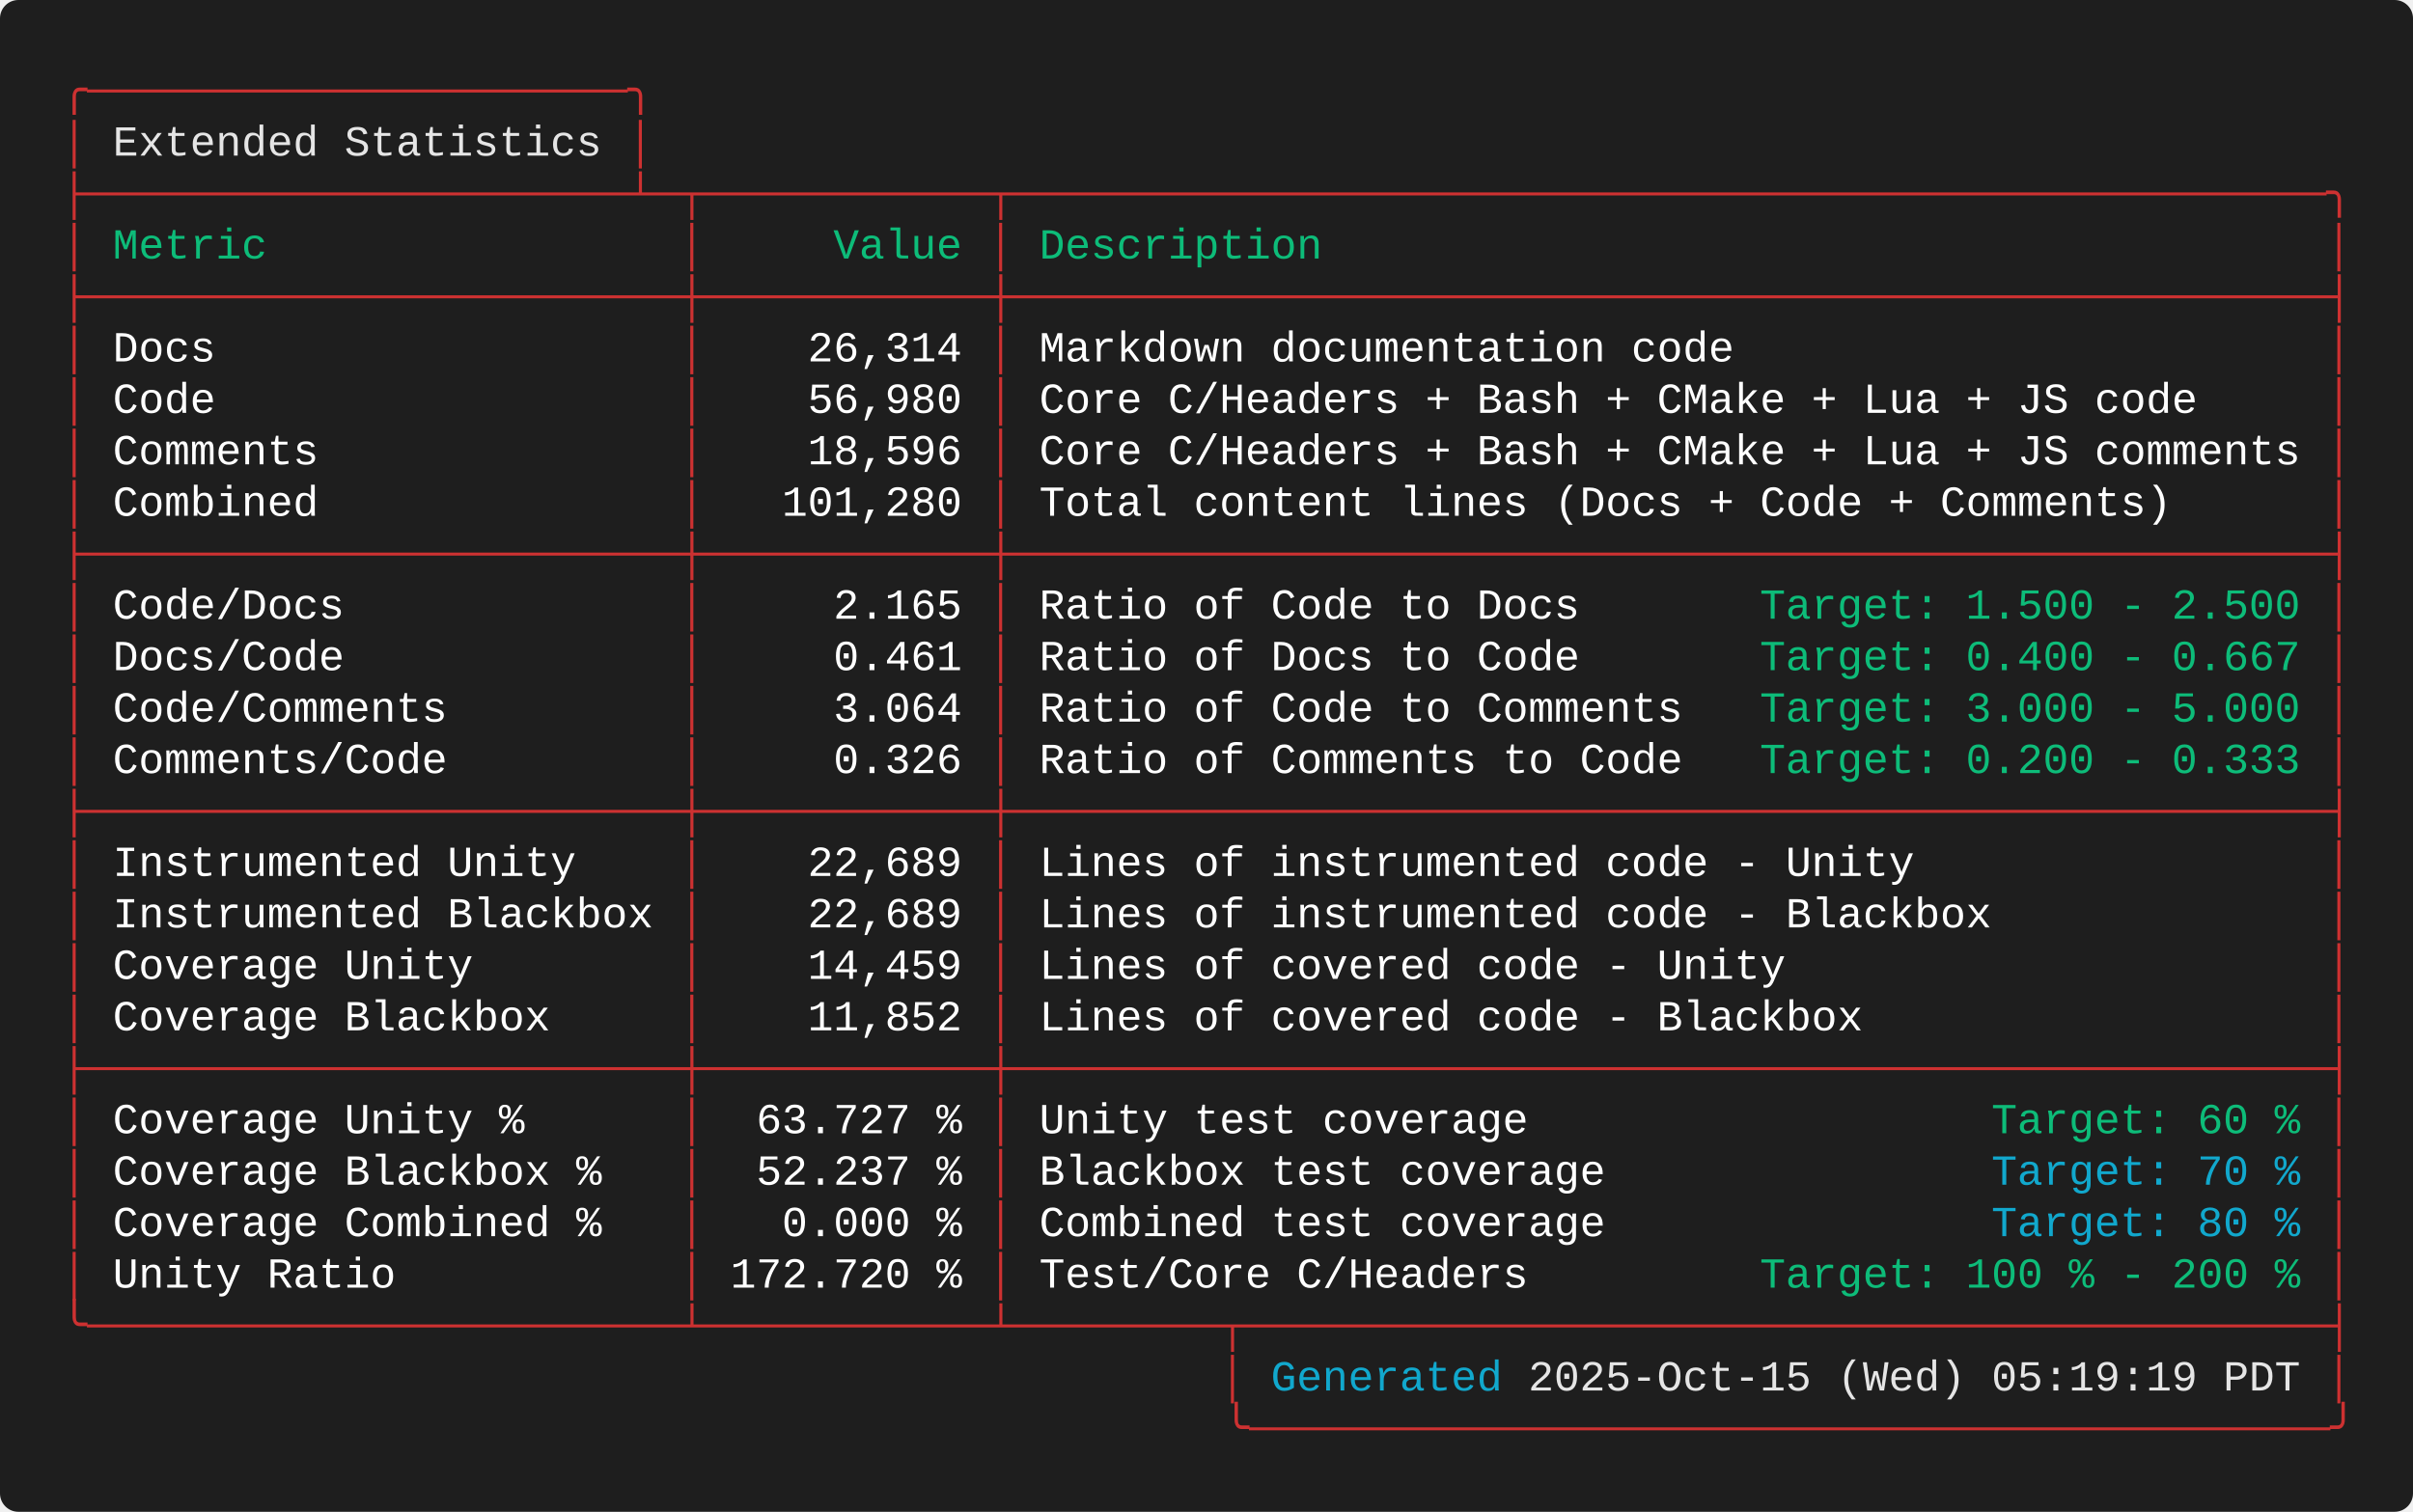
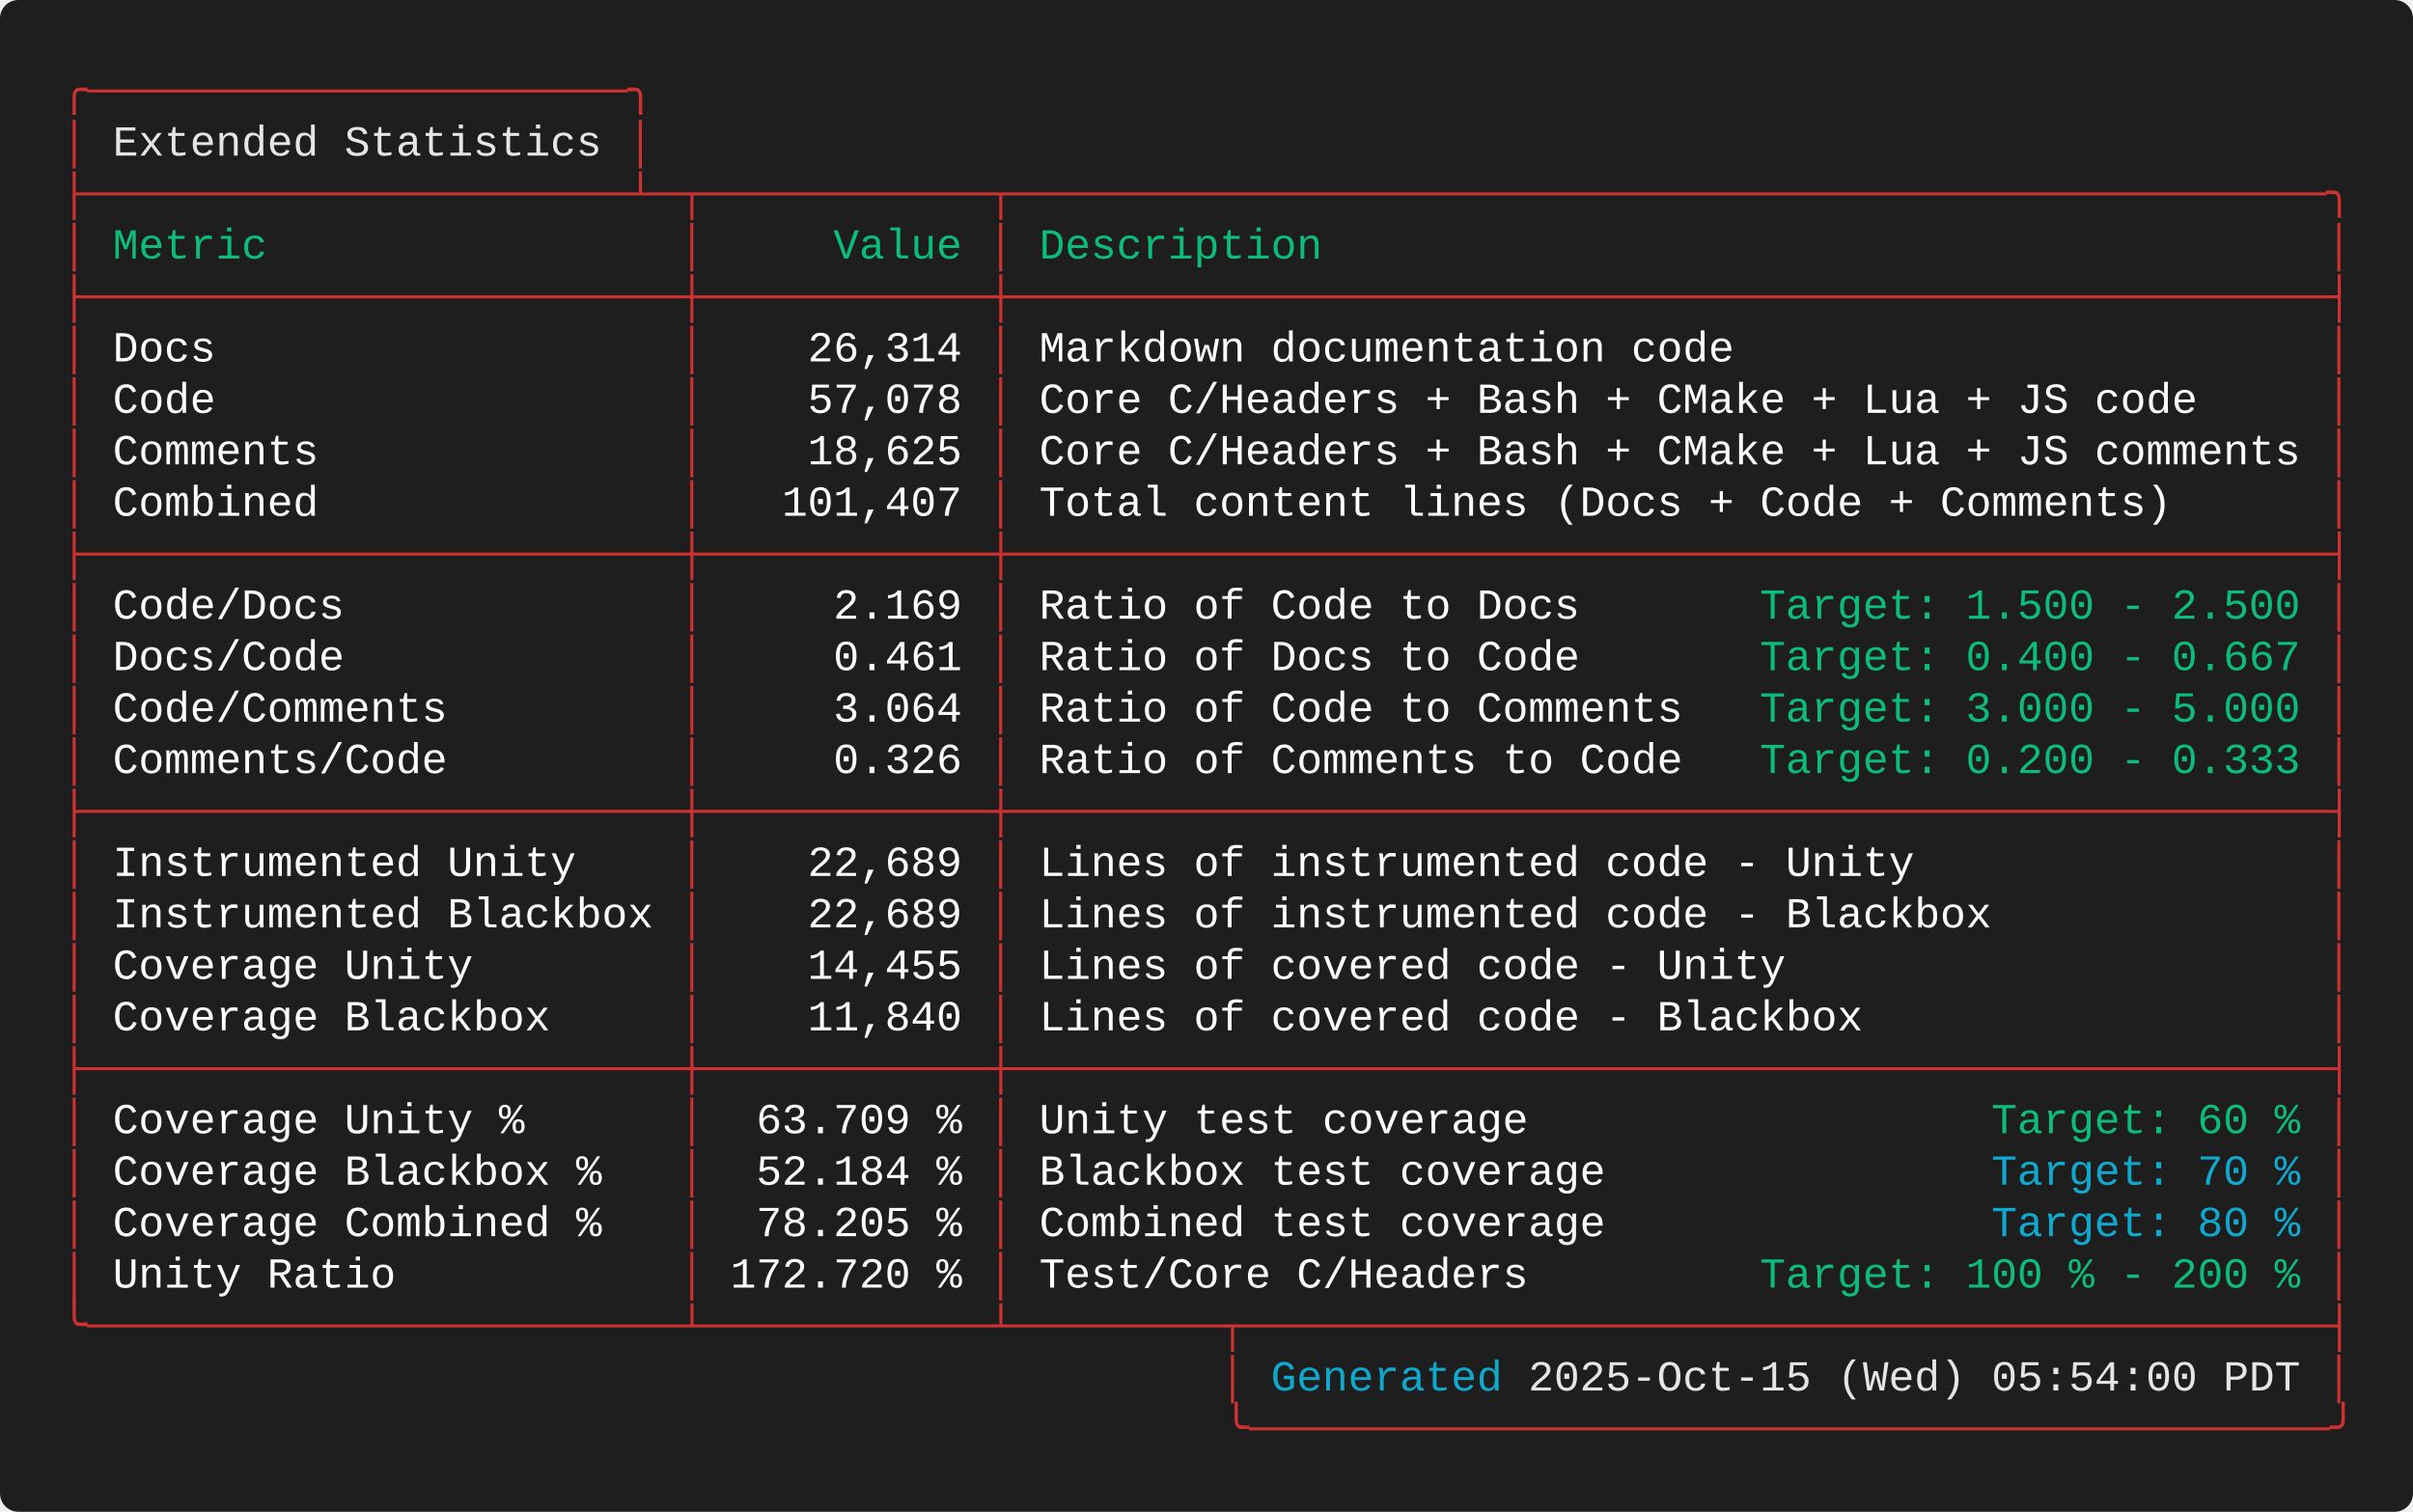
<svg xmlns="http://www.w3.org/2000/svg" width="787.60" height="493.60" viewBox="0 0 787.60 493.60">
  <defs>
    <style type="text/css">.terminal-text { font-family: 'Consolas', 'Consolas', 'Monaco', 'Courier New', monospace; }</style>
  </defs>
  <rect width="100%" height="100%" fill="#1e1e1e" rx="6" />
  <text x="20.00" y="34.00" font-size="14" class="terminal-text" xml:space="preserve" textLength="193.20" lengthAdjust="spacingAndGlyphs" fill="#cd3131">╭─────────────────────╮</text>
  <text x="20.00" y="50.80" font-size="14" class="terminal-text" xml:space="preserve" textLength="16.80" lengthAdjust="spacingAndGlyphs" fill="#cd3131">│ </text>
  <text x="36.80" y="50.80" font-size="14" class="terminal-text" xml:space="preserve" textLength="159.60" lengthAdjust="spacingAndGlyphs" fill="#e5e5e5">Extended Statistics</text>
  <text x="196.40" y="50.80" font-size="14" class="terminal-text" xml:space="preserve" textLength="8.40" lengthAdjust="spacingAndGlyphs" fill="#ffffff"> </text>
  <text x="204.80" y="50.80" font-size="14" class="terminal-text" xml:space="preserve" textLength="8.40" lengthAdjust="spacingAndGlyphs" fill="#cd3131">│</text>
  <text x="20.00" y="67.60" font-size="14" class="terminal-text" xml:space="preserve" textLength="747.60" lengthAdjust="spacingAndGlyphs" fill="#cd3131">├─────────────────────┴─┬───────────┬───────────────────────────────────────────────────╮</text>
  <text x="20.00" y="84.40" font-size="14" class="terminal-text" xml:space="preserve" textLength="8.40" lengthAdjust="spacingAndGlyphs" fill="#cd3131">│</text>
  <text x="28.40" y="84.40" font-size="14" class="terminal-text" xml:space="preserve" textLength="193.20" lengthAdjust="spacingAndGlyphs" fill="#0dbc79"> Metric                </text>
  <text x="221.60" y="84.40" font-size="14" class="terminal-text" xml:space="preserve" textLength="8.40" lengthAdjust="spacingAndGlyphs" fill="#cd3131">│</text>
  <text x="230.00" y="84.40" font-size="14" class="terminal-text" xml:space="preserve" textLength="92.40" lengthAdjust="spacingAndGlyphs" fill="#0dbc79">     Value </text>
  <text x="322.40" y="84.40" font-size="14" class="terminal-text" xml:space="preserve" textLength="8.40" lengthAdjust="spacingAndGlyphs" fill="#cd3131">│</text>
  <text x="330.80" y="84.40" font-size="14" class="terminal-text" xml:space="preserve" textLength="428.40" lengthAdjust="spacingAndGlyphs" fill="#0dbc79"> Description                                       </text>
  <text x="759.20" y="84.40" font-size="14" class="terminal-text" xml:space="preserve" textLength="8.40" lengthAdjust="spacingAndGlyphs" fill="#cd3131">│</text>
  <text x="20.00" y="101.20" font-size="14" class="terminal-text" xml:space="preserve" textLength="747.60" lengthAdjust="spacingAndGlyphs" fill="#cd3131">├───────────────────────┼───────────┼───────────────────────────────────────────────────┤</text>
  <text x="20.00" y="118.00" font-size="14" class="terminal-text" xml:space="preserve" textLength="8.40" lengthAdjust="spacingAndGlyphs" fill="#cd3131">│</text>
  <text x="28.40" y="118.00" font-size="14" class="terminal-text" xml:space="preserve" textLength="193.20" lengthAdjust="spacingAndGlyphs" fill="#ffffff"> Docs                  </text>
  <text x="221.60" y="118.00" font-size="14" class="terminal-text" xml:space="preserve" textLength="8.40" lengthAdjust="spacingAndGlyphs" fill="#cd3131">│</text>
  <text x="230.00" y="118.00" font-size="14" class="terminal-text" xml:space="preserve" textLength="92.40" lengthAdjust="spacingAndGlyphs" fill="#ffffff">    26,314 </text>
  <text x="322.40" y="118.00" font-size="14" class="terminal-text" xml:space="preserve" textLength="8.40" lengthAdjust="spacingAndGlyphs" fill="#cd3131">│</text>
  <text x="330.80" y="118.00" font-size="14" class="terminal-text" xml:space="preserve" textLength="428.40" lengthAdjust="spacingAndGlyphs" fill="#ffffff"> Markdown documentation code                       </text>
  <text x="759.20" y="118.00" font-size="14" class="terminal-text" xml:space="preserve" textLength="8.40" lengthAdjust="spacingAndGlyphs" fill="#cd3131">│</text>
  <text x="20.00" y="134.80" font-size="14" class="terminal-text" xml:space="preserve" textLength="8.40" lengthAdjust="spacingAndGlyphs" fill="#cd3131">│</text>
  <text x="28.40" y="134.80" font-size="14" class="terminal-text" xml:space="preserve" textLength="193.20" lengthAdjust="spacingAndGlyphs" fill="#ffffff"> Code                  </text>
  <text x="221.60" y="134.80" font-size="14" class="terminal-text" xml:space="preserve" textLength="8.40" lengthAdjust="spacingAndGlyphs" fill="#cd3131">│</text>
-   <text x="230.00" y="134.80" font-size="14" class="terminal-text" xml:space="preserve" textLength="92.40" lengthAdjust="spacingAndGlyphs" fill="#ffffff">    56,980 </text>
+   <text x="230.00" y="134.80" font-size="14" class="terminal-text" xml:space="preserve" textLength="92.40" lengthAdjust="spacingAndGlyphs" fill="#ffffff">    57,078 </text>
  <text x="322.40" y="134.80" font-size="14" class="terminal-text" xml:space="preserve" textLength="8.40" lengthAdjust="spacingAndGlyphs" fill="#cd3131">│</text>
  <text x="330.80" y="134.80" font-size="14" class="terminal-text" xml:space="preserve" textLength="428.40" lengthAdjust="spacingAndGlyphs" fill="#ffffff"> Core C/Headers + Bash + CMake + Lua + JS code     </text>
  <text x="759.20" y="134.80" font-size="14" class="terminal-text" xml:space="preserve" textLength="8.40" lengthAdjust="spacingAndGlyphs" fill="#cd3131">│</text>
  <text x="20.00" y="151.60" font-size="14" class="terminal-text" xml:space="preserve" textLength="8.40" lengthAdjust="spacingAndGlyphs" fill="#cd3131">│</text>
  <text x="28.40" y="151.60" font-size="14" class="terminal-text" xml:space="preserve" textLength="193.20" lengthAdjust="spacingAndGlyphs" fill="#ffffff"> Comments              </text>
  <text x="221.60" y="151.60" font-size="14" class="terminal-text" xml:space="preserve" textLength="8.40" lengthAdjust="spacingAndGlyphs" fill="#cd3131">│</text>
-   <text x="230.00" y="151.60" font-size="14" class="terminal-text" xml:space="preserve" textLength="92.40" lengthAdjust="spacingAndGlyphs" fill="#ffffff">    18,596 </text>
+   <text x="230.00" y="151.60" font-size="14" class="terminal-text" xml:space="preserve" textLength="92.40" lengthAdjust="spacingAndGlyphs" fill="#ffffff">    18,625 </text>
  <text x="322.40" y="151.60" font-size="14" class="terminal-text" xml:space="preserve" textLength="8.40" lengthAdjust="spacingAndGlyphs" fill="#cd3131">│</text>
  <text x="330.80" y="151.60" font-size="14" class="terminal-text" xml:space="preserve" textLength="428.40" lengthAdjust="spacingAndGlyphs" fill="#ffffff"> Core C/Headers + Bash + CMake + Lua + JS comments </text>
  <text x="759.20" y="151.60" font-size="14" class="terminal-text" xml:space="preserve" textLength="8.40" lengthAdjust="spacingAndGlyphs" fill="#cd3131">│</text>
  <text x="20.00" y="168.40" font-size="14" class="terminal-text" xml:space="preserve" textLength="8.40" lengthAdjust="spacingAndGlyphs" fill="#cd3131">│</text>
  <text x="28.40" y="168.40" font-size="14" class="terminal-text" xml:space="preserve" textLength="193.20" lengthAdjust="spacingAndGlyphs" fill="#ffffff"> Combined              </text>
  <text x="221.60" y="168.40" font-size="14" class="terminal-text" xml:space="preserve" textLength="8.40" lengthAdjust="spacingAndGlyphs" fill="#cd3131">│</text>
-   <text x="230.00" y="168.40" font-size="14" class="terminal-text" xml:space="preserve" textLength="92.40" lengthAdjust="spacingAndGlyphs" fill="#ffffff">   101,280 </text>
+   <text x="230.00" y="168.40" font-size="14" class="terminal-text" xml:space="preserve" textLength="92.40" lengthAdjust="spacingAndGlyphs" fill="#ffffff">   101,407 </text>
  <text x="322.40" y="168.40" font-size="14" class="terminal-text" xml:space="preserve" textLength="8.40" lengthAdjust="spacingAndGlyphs" fill="#cd3131">│</text>
  <text x="330.80" y="168.40" font-size="14" class="terminal-text" xml:space="preserve" textLength="428.40" lengthAdjust="spacingAndGlyphs" fill="#ffffff"> Total content lines (Docs + Code + Comments)      </text>
  <text x="759.20" y="168.40" font-size="14" class="terminal-text" xml:space="preserve" textLength="8.40" lengthAdjust="spacingAndGlyphs" fill="#cd3131">│</text>
  <text x="20.00" y="185.20" font-size="14" class="terminal-text" xml:space="preserve" textLength="747.60" lengthAdjust="spacingAndGlyphs" fill="#cd3131">├───────────────────────┼───────────┼───────────────────────────────────────────────────┤</text>
  <text x="20.00" y="202.00" font-size="14" class="terminal-text" xml:space="preserve" textLength="8.40" lengthAdjust="spacingAndGlyphs" fill="#cd3131">│</text>
  <text x="28.40" y="202.00" font-size="14" class="terminal-text" xml:space="preserve" textLength="193.20" lengthAdjust="spacingAndGlyphs" fill="#ffffff"> Code/Docs             </text>
  <text x="221.60" y="202.00" font-size="14" class="terminal-text" xml:space="preserve" textLength="8.40" lengthAdjust="spacingAndGlyphs" fill="#cd3131">│</text>
-   <text x="230.00" y="202.00" font-size="14" class="terminal-text" xml:space="preserve" textLength="92.40" lengthAdjust="spacingAndGlyphs" fill="#ffffff">     2.165 </text>
+   <text x="230.00" y="202.00" font-size="14" class="terminal-text" xml:space="preserve" textLength="92.40" lengthAdjust="spacingAndGlyphs" fill="#ffffff">     2.169 </text>
  <text x="322.40" y="202.00" font-size="14" class="terminal-text" xml:space="preserve" textLength="8.40" lengthAdjust="spacingAndGlyphs" fill="#cd3131">│</text>
  <text x="330.80" y="202.00" font-size="14" class="terminal-text" xml:space="preserve" textLength="243.60" lengthAdjust="spacingAndGlyphs" fill="#ffffff"> Ratio of Code to Docs       </text>
  <text x="574.40" y="202.00" font-size="14" class="terminal-text" xml:space="preserve" textLength="176.40" lengthAdjust="spacingAndGlyphs" fill="#0dbc79">Target: 1.500 - 2.500</text>
  <text x="750.80" y="202.00" font-size="14" class="terminal-text" xml:space="preserve" textLength="8.40" lengthAdjust="spacingAndGlyphs" fill="#ffffff"> </text>
  <text x="759.20" y="202.00" font-size="14" class="terminal-text" xml:space="preserve" textLength="8.40" lengthAdjust="spacingAndGlyphs" fill="#cd3131">│</text>
  <text x="20.00" y="218.80" font-size="14" class="terminal-text" xml:space="preserve" textLength="8.40" lengthAdjust="spacingAndGlyphs" fill="#cd3131">│</text>
  <text x="28.40" y="218.80" font-size="14" class="terminal-text" xml:space="preserve" textLength="193.20" lengthAdjust="spacingAndGlyphs" fill="#ffffff"> Docs/Code             </text>
  <text x="221.60" y="218.80" font-size="14" class="terminal-text" xml:space="preserve" textLength="8.40" lengthAdjust="spacingAndGlyphs" fill="#cd3131">│</text>
  <text x="230.00" y="218.80" font-size="14" class="terminal-text" xml:space="preserve" textLength="92.40" lengthAdjust="spacingAndGlyphs" fill="#ffffff">     0.461 </text>
  <text x="322.40" y="218.80" font-size="14" class="terminal-text" xml:space="preserve" textLength="8.40" lengthAdjust="spacingAndGlyphs" fill="#cd3131">│</text>
  <text x="330.80" y="218.80" font-size="14" class="terminal-text" xml:space="preserve" textLength="243.60" lengthAdjust="spacingAndGlyphs" fill="#ffffff"> Ratio of Docs to Code       </text>
  <text x="574.40" y="218.80" font-size="14" class="terminal-text" xml:space="preserve" textLength="184.80" lengthAdjust="spacingAndGlyphs" fill="#0dbc79">Target: 0.400 - 0.667 </text>
  <text x="759.20" y="218.80" font-size="14" class="terminal-text" xml:space="preserve" textLength="8.40" lengthAdjust="spacingAndGlyphs" fill="#cd3131">│</text>
  <text x="20.00" y="235.60" font-size="14" class="terminal-text" xml:space="preserve" textLength="8.40" lengthAdjust="spacingAndGlyphs" fill="#cd3131">│</text>
  <text x="28.40" y="235.60" font-size="14" class="terminal-text" xml:space="preserve" textLength="193.20" lengthAdjust="spacingAndGlyphs" fill="#ffffff"> Code/Comments         </text>
  <text x="221.60" y="235.60" font-size="14" class="terminal-text" xml:space="preserve" textLength="8.40" lengthAdjust="spacingAndGlyphs" fill="#cd3131">│</text>
  <text x="230.00" y="235.60" font-size="14" class="terminal-text" xml:space="preserve" textLength="92.40" lengthAdjust="spacingAndGlyphs" fill="#ffffff">     3.064 </text>
  <text x="322.40" y="235.60" font-size="14" class="terminal-text" xml:space="preserve" textLength="8.40" lengthAdjust="spacingAndGlyphs" fill="#cd3131">│</text>
  <text x="330.80" y="235.60" font-size="14" class="terminal-text" xml:space="preserve" textLength="243.60" lengthAdjust="spacingAndGlyphs" fill="#ffffff"> Ratio of Code to Comments   </text>
  <text x="574.40" y="235.60" font-size="14" class="terminal-text" xml:space="preserve" textLength="176.40" lengthAdjust="spacingAndGlyphs" fill="#0dbc79">Target: 3.000 - 5.000</text>
  <text x="750.80" y="235.60" font-size="14" class="terminal-text" xml:space="preserve" textLength="8.40" lengthAdjust="spacingAndGlyphs" fill="#ffffff"> </text>
  <text x="759.20" y="235.60" font-size="14" class="terminal-text" xml:space="preserve" textLength="8.40" lengthAdjust="spacingAndGlyphs" fill="#cd3131">│</text>
  <text x="20.00" y="252.40" font-size="14" class="terminal-text" xml:space="preserve" textLength="8.40" lengthAdjust="spacingAndGlyphs" fill="#cd3131">│</text>
  <text x="28.40" y="252.40" font-size="14" class="terminal-text" xml:space="preserve" textLength="193.20" lengthAdjust="spacingAndGlyphs" fill="#ffffff"> Comments/Code         </text>
  <text x="221.60" y="252.40" font-size="14" class="terminal-text" xml:space="preserve" textLength="8.40" lengthAdjust="spacingAndGlyphs" fill="#cd3131">│</text>
  <text x="230.00" y="252.40" font-size="14" class="terminal-text" xml:space="preserve" textLength="92.40" lengthAdjust="spacingAndGlyphs" fill="#ffffff">     0.326 </text>
  <text x="322.40" y="252.40" font-size="14" class="terminal-text" xml:space="preserve" textLength="8.40" lengthAdjust="spacingAndGlyphs" fill="#cd3131">│</text>
  <text x="330.80" y="252.40" font-size="14" class="terminal-text" xml:space="preserve" textLength="243.60" lengthAdjust="spacingAndGlyphs" fill="#ffffff"> Ratio of Comments to Code   </text>
  <text x="574.40" y="252.40" font-size="14" class="terminal-text" xml:space="preserve" textLength="176.40" lengthAdjust="spacingAndGlyphs" fill="#0dbc79">Target: 0.200 - 0.333</text>
  <text x="750.80" y="252.40" font-size="14" class="terminal-text" xml:space="preserve" textLength="8.40" lengthAdjust="spacingAndGlyphs" fill="#ffffff"> </text>
  <text x="759.20" y="252.40" font-size="14" class="terminal-text" xml:space="preserve" textLength="8.40" lengthAdjust="spacingAndGlyphs" fill="#cd3131">│</text>
  <text x="20.00" y="269.20" font-size="14" class="terminal-text" xml:space="preserve" textLength="747.60" lengthAdjust="spacingAndGlyphs" fill="#cd3131">├───────────────────────┼───────────┼───────────────────────────────────────────────────┤</text>
  <text x="20.00" y="286.00" font-size="14" class="terminal-text" xml:space="preserve" textLength="8.40" lengthAdjust="spacingAndGlyphs" fill="#cd3131">│</text>
  <text x="28.40" y="286.00" font-size="14" class="terminal-text" xml:space="preserve" textLength="193.20" lengthAdjust="spacingAndGlyphs" fill="#ffffff"> Instrumented Unity    </text>
  <text x="221.60" y="286.00" font-size="14" class="terminal-text" xml:space="preserve" textLength="8.40" lengthAdjust="spacingAndGlyphs" fill="#cd3131">│</text>
  <text x="230.00" y="286.00" font-size="14" class="terminal-text" xml:space="preserve" textLength="92.40" lengthAdjust="spacingAndGlyphs" fill="#ffffff">    22,689 </text>
  <text x="322.40" y="286.00" font-size="14" class="terminal-text" xml:space="preserve" textLength="8.40" lengthAdjust="spacingAndGlyphs" fill="#cd3131">│</text>
  <text x="330.80" y="286.00" font-size="14" class="terminal-text" xml:space="preserve" textLength="428.40" lengthAdjust="spacingAndGlyphs" fill="#ffffff"> Lines of instrumented code - Unity                </text>
  <text x="759.20" y="286.00" font-size="14" class="terminal-text" xml:space="preserve" textLength="8.40" lengthAdjust="spacingAndGlyphs" fill="#cd3131">│</text>
  <text x="20.00" y="302.80" font-size="14" class="terminal-text" xml:space="preserve" textLength="8.40" lengthAdjust="spacingAndGlyphs" fill="#cd3131">│</text>
  <text x="28.40" y="302.80" font-size="14" class="terminal-text" xml:space="preserve" textLength="193.20" lengthAdjust="spacingAndGlyphs" fill="#ffffff"> Instrumented Blackbox </text>
  <text x="221.60" y="302.80" font-size="14" class="terminal-text" xml:space="preserve" textLength="8.40" lengthAdjust="spacingAndGlyphs" fill="#cd3131">│</text>
  <text x="230.00" y="302.80" font-size="14" class="terminal-text" xml:space="preserve" textLength="92.40" lengthAdjust="spacingAndGlyphs" fill="#ffffff">    22,689 </text>
  <text x="322.40" y="302.80" font-size="14" class="terminal-text" xml:space="preserve" textLength="8.40" lengthAdjust="spacingAndGlyphs" fill="#cd3131">│</text>
  <text x="330.80" y="302.80" font-size="14" class="terminal-text" xml:space="preserve" textLength="428.40" lengthAdjust="spacingAndGlyphs" fill="#ffffff"> Lines of instrumented code - Blackbox             </text>
  <text x="759.20" y="302.80" font-size="14" class="terminal-text" xml:space="preserve" textLength="8.40" lengthAdjust="spacingAndGlyphs" fill="#cd3131">│</text>
  <text x="20.00" y="319.60" font-size="14" class="terminal-text" xml:space="preserve" textLength="8.40" lengthAdjust="spacingAndGlyphs" fill="#cd3131">│</text>
  <text x="28.40" y="319.60" font-size="14" class="terminal-text" xml:space="preserve" textLength="193.20" lengthAdjust="spacingAndGlyphs" fill="#ffffff"> Coverage Unity        </text>
  <text x="221.60" y="319.60" font-size="14" class="terminal-text" xml:space="preserve" textLength="8.40" lengthAdjust="spacingAndGlyphs" fill="#cd3131">│</text>
-   <text x="230.00" y="319.60" font-size="14" class="terminal-text" xml:space="preserve" textLength="92.40" lengthAdjust="spacingAndGlyphs" fill="#ffffff">    14,459 </text>
+   <text x="230.00" y="319.60" font-size="14" class="terminal-text" xml:space="preserve" textLength="92.40" lengthAdjust="spacingAndGlyphs" fill="#ffffff">    14,455 </text>
  <text x="322.40" y="319.60" font-size="14" class="terminal-text" xml:space="preserve" textLength="8.40" lengthAdjust="spacingAndGlyphs" fill="#cd3131">│</text>
  <text x="330.80" y="319.60" font-size="14" class="terminal-text" xml:space="preserve" textLength="428.40" lengthAdjust="spacingAndGlyphs" fill="#ffffff"> Lines of covered code - Unity                     </text>
  <text x="759.20" y="319.60" font-size="14" class="terminal-text" xml:space="preserve" textLength="8.40" lengthAdjust="spacingAndGlyphs" fill="#cd3131">│</text>
  <text x="20.00" y="336.40" font-size="14" class="terminal-text" xml:space="preserve" textLength="8.40" lengthAdjust="spacingAndGlyphs" fill="#cd3131">│</text>
  <text x="28.40" y="336.40" font-size="14" class="terminal-text" xml:space="preserve" textLength="193.20" lengthAdjust="spacingAndGlyphs" fill="#ffffff"> Coverage Blackbox     </text>
  <text x="221.60" y="336.40" font-size="14" class="terminal-text" xml:space="preserve" textLength="8.40" lengthAdjust="spacingAndGlyphs" fill="#cd3131">│</text>
-   <text x="230.00" y="336.40" font-size="14" class="terminal-text" xml:space="preserve" textLength="92.40" lengthAdjust="spacingAndGlyphs" fill="#ffffff">    11,852 </text>
+   <text x="230.00" y="336.40" font-size="14" class="terminal-text" xml:space="preserve" textLength="92.40" lengthAdjust="spacingAndGlyphs" fill="#ffffff">    11,840 </text>
  <text x="322.40" y="336.40" font-size="14" class="terminal-text" xml:space="preserve" textLength="8.40" lengthAdjust="spacingAndGlyphs" fill="#cd3131">│</text>
  <text x="330.80" y="336.40" font-size="14" class="terminal-text" xml:space="preserve" textLength="428.40" lengthAdjust="spacingAndGlyphs" fill="#ffffff"> Lines of covered code - Blackbox                  </text>
  <text x="759.20" y="336.40" font-size="14" class="terminal-text" xml:space="preserve" textLength="8.40" lengthAdjust="spacingAndGlyphs" fill="#cd3131">│</text>
  <text x="20.00" y="353.20" font-size="14" class="terminal-text" xml:space="preserve" textLength="747.60" lengthAdjust="spacingAndGlyphs" fill="#cd3131">├───────────────────────┼───────────┼───────────────────────────────────────────────────┤</text>
  <text x="20.00" y="370.00" font-size="14" class="terminal-text" xml:space="preserve" textLength="8.40" lengthAdjust="spacingAndGlyphs" fill="#cd3131">│</text>
  <text x="28.40" y="370.00" font-size="14" class="terminal-text" xml:space="preserve" textLength="193.20" lengthAdjust="spacingAndGlyphs" fill="#ffffff"> Coverage Unity %      </text>
  <text x="221.60" y="370.00" font-size="14" class="terminal-text" xml:space="preserve" textLength="8.40" lengthAdjust="spacingAndGlyphs" fill="#cd3131">│</text>
-   <text x="230.00" y="370.00" font-size="14" class="terminal-text" xml:space="preserve" textLength="92.40" lengthAdjust="spacingAndGlyphs" fill="#ffffff">  63.727 % </text>
+   <text x="230.00" y="370.00" font-size="14" class="terminal-text" xml:space="preserve" textLength="92.40" lengthAdjust="spacingAndGlyphs" fill="#ffffff">  63.709 % </text>
  <text x="322.40" y="370.00" font-size="14" class="terminal-text" xml:space="preserve" textLength="8.40" lengthAdjust="spacingAndGlyphs" fill="#cd3131">│</text>
  <text x="330.80" y="370.00" font-size="14" class="terminal-text" xml:space="preserve" textLength="319.20" lengthAdjust="spacingAndGlyphs" fill="#ffffff"> Unity test coverage                  </text>
  <text x="650.00" y="370.00" font-size="14" class="terminal-text" xml:space="preserve" textLength="100.80" lengthAdjust="spacingAndGlyphs" fill="#0dbc79">Target: 60 %</text>
  <text x="750.80" y="370.00" font-size="14" class="terminal-text" xml:space="preserve" textLength="8.40" lengthAdjust="spacingAndGlyphs" fill="#ffffff"> </text>
  <text x="759.20" y="370.00" font-size="14" class="terminal-text" xml:space="preserve" textLength="8.40" lengthAdjust="spacingAndGlyphs" fill="#cd3131">│</text>
  <text x="20.00" y="386.80" font-size="14" class="terminal-text" xml:space="preserve" textLength="8.40" lengthAdjust="spacingAndGlyphs" fill="#cd3131">│</text>
  <text x="28.40" y="386.80" font-size="14" class="terminal-text" xml:space="preserve" textLength="193.20" lengthAdjust="spacingAndGlyphs" fill="#ffffff"> Coverage Blackbox %   </text>
  <text x="221.60" y="386.80" font-size="14" class="terminal-text" xml:space="preserve" textLength="8.40" lengthAdjust="spacingAndGlyphs" fill="#cd3131">│</text>
-   <text x="230.00" y="386.80" font-size="14" class="terminal-text" xml:space="preserve" textLength="92.40" lengthAdjust="spacingAndGlyphs" fill="#ffffff">  52.237 % </text>
+   <text x="230.00" y="386.80" font-size="14" class="terminal-text" xml:space="preserve" textLength="92.40" lengthAdjust="spacingAndGlyphs" fill="#ffffff">  52.184 % </text>
  <text x="322.40" y="386.80" font-size="14" class="terminal-text" xml:space="preserve" textLength="8.40" lengthAdjust="spacingAndGlyphs" fill="#cd3131">│</text>
  <text x="330.80" y="386.80" font-size="14" class="terminal-text" xml:space="preserve" textLength="319.20" lengthAdjust="spacingAndGlyphs" fill="#ffffff"> Blackbox test coverage               </text>
  <text x="650.00" y="386.80" font-size="14" class="terminal-text" xml:space="preserve" textLength="100.80" lengthAdjust="spacingAndGlyphs" fill="#11a8cd">Target: 70 %</text>
  <text x="750.80" y="386.80" font-size="14" class="terminal-text" xml:space="preserve" textLength="8.40" lengthAdjust="spacingAndGlyphs" fill="#ffffff"> </text>
  <text x="759.20" y="386.80" font-size="14" class="terminal-text" xml:space="preserve" textLength="8.40" lengthAdjust="spacingAndGlyphs" fill="#cd3131">│</text>
  <text x="20.00" y="403.60" font-size="14" class="terminal-text" xml:space="preserve" textLength="8.40" lengthAdjust="spacingAndGlyphs" fill="#cd3131">│</text>
  <text x="28.40" y="403.60" font-size="14" class="terminal-text" xml:space="preserve" textLength="193.20" lengthAdjust="spacingAndGlyphs" fill="#ffffff"> Coverage Combined %   </text>
  <text x="221.60" y="403.60" font-size="14" class="terminal-text" xml:space="preserve" textLength="8.40" lengthAdjust="spacingAndGlyphs" fill="#cd3131">│</text>
-   <text x="230.00" y="403.60" font-size="14" class="terminal-text" xml:space="preserve" textLength="92.40" lengthAdjust="spacingAndGlyphs" fill="#ffffff">   0.000 % </text>
+   <text x="230.00" y="403.60" font-size="14" class="terminal-text" xml:space="preserve" textLength="92.40" lengthAdjust="spacingAndGlyphs" fill="#ffffff">  78.205 % </text>
  <text x="322.40" y="403.60" font-size="14" class="terminal-text" xml:space="preserve" textLength="8.40" lengthAdjust="spacingAndGlyphs" fill="#cd3131">│</text>
  <text x="330.80" y="403.60" font-size="14" class="terminal-text" xml:space="preserve" textLength="319.20" lengthAdjust="spacingAndGlyphs" fill="#ffffff"> Combined test coverage               </text>
  <text x="650.00" y="403.60" font-size="14" class="terminal-text" xml:space="preserve" textLength="100.80" lengthAdjust="spacingAndGlyphs" fill="#11a8cd">Target: 80 %</text>
  <text x="750.80" y="403.60" font-size="14" class="terminal-text" xml:space="preserve" textLength="8.40" lengthAdjust="spacingAndGlyphs" fill="#ffffff"> </text>
  <text x="759.20" y="403.60" font-size="14" class="terminal-text" xml:space="preserve" textLength="8.40" lengthAdjust="spacingAndGlyphs" fill="#cd3131">│</text>
  <text x="20.00" y="420.40" font-size="14" class="terminal-text" xml:space="preserve" textLength="8.40" lengthAdjust="spacingAndGlyphs" fill="#cd3131">│</text>
  <text x="28.40" y="420.40" font-size="14" class="terminal-text" xml:space="preserve" textLength="193.20" lengthAdjust="spacingAndGlyphs" fill="#ffffff"> Unity Ratio           </text>
  <text x="221.60" y="420.40" font-size="14" class="terminal-text" xml:space="preserve" textLength="8.40" lengthAdjust="spacingAndGlyphs" fill="#cd3131">│</text>
  <text x="230.00" y="420.40" font-size="14" class="terminal-text" xml:space="preserve" textLength="92.40" lengthAdjust="spacingAndGlyphs" fill="#ffffff"> 172.720 % </text>
  <text x="322.40" y="420.40" font-size="14" class="terminal-text" xml:space="preserve" textLength="8.40" lengthAdjust="spacingAndGlyphs" fill="#cd3131">│</text>
  <text x="330.80" y="420.40" font-size="14" class="terminal-text" xml:space="preserve" textLength="243.60" lengthAdjust="spacingAndGlyphs" fill="#ffffff"> Test/Core C/Headers         </text>
  <text x="574.40" y="420.40" font-size="14" class="terminal-text" xml:space="preserve" textLength="176.40" lengthAdjust="spacingAndGlyphs" fill="#0dbc79">Target: 100 % - 200 %</text>
  <text x="750.80" y="420.40" font-size="14" class="terminal-text" xml:space="preserve" textLength="8.40" lengthAdjust="spacingAndGlyphs" fill="#ffffff"> </text>
  <text x="759.20" y="420.40" font-size="14" class="terminal-text" xml:space="preserve" textLength="8.40" lengthAdjust="spacingAndGlyphs" fill="#cd3131">│</text>
  <text x="20.00" y="437.20" font-size="14" class="terminal-text" xml:space="preserve" textLength="747.60" lengthAdjust="spacingAndGlyphs" fill="#cd3131">╰───────────────────────┴───────────┴────────┬──────────────────────────────────────────┤</text>
  <text x="20.00" y="454.00" font-size="14" class="terminal-text" xml:space="preserve" textLength="394.80" lengthAdjust="spacingAndGlyphs" fill="#cd3131">                                             │ </text>
  <text x="414.80" y="454.00" font-size="14" class="terminal-text" xml:space="preserve" textLength="75.60" lengthAdjust="spacingAndGlyphs" fill="#11a8cd">Generated</text>
-   <text x="490.40" y="454.00" font-size="14" class="terminal-text" xml:space="preserve" textLength="260.40" lengthAdjust="spacingAndGlyphs" fill="#e5e5e5"> 2025-Oct-15 (Wed) 05:19:19 PDT</text>
+   <text x="490.40" y="454.00" font-size="14" class="terminal-text" xml:space="preserve" textLength="260.40" lengthAdjust="spacingAndGlyphs" fill="#e5e5e5"> 2025-Oct-15 (Wed) 05:54:00 PDT</text>
  <text x="750.80" y="454.00" font-size="14" class="terminal-text" xml:space="preserve" textLength="8.40" lengthAdjust="spacingAndGlyphs" fill="#ffffff"> </text>
  <text x="759.20" y="454.00" font-size="14" class="terminal-text" xml:space="preserve" textLength="8.40" lengthAdjust="spacingAndGlyphs" fill="#cd3131">│</text>
  <text x="20.00" y="470.80" font-size="14" class="terminal-text" xml:space="preserve" textLength="747.60" lengthAdjust="spacingAndGlyphs" fill="#cd3131">                                             ╰──────────────────────────────────────────╯</text>
</svg>
